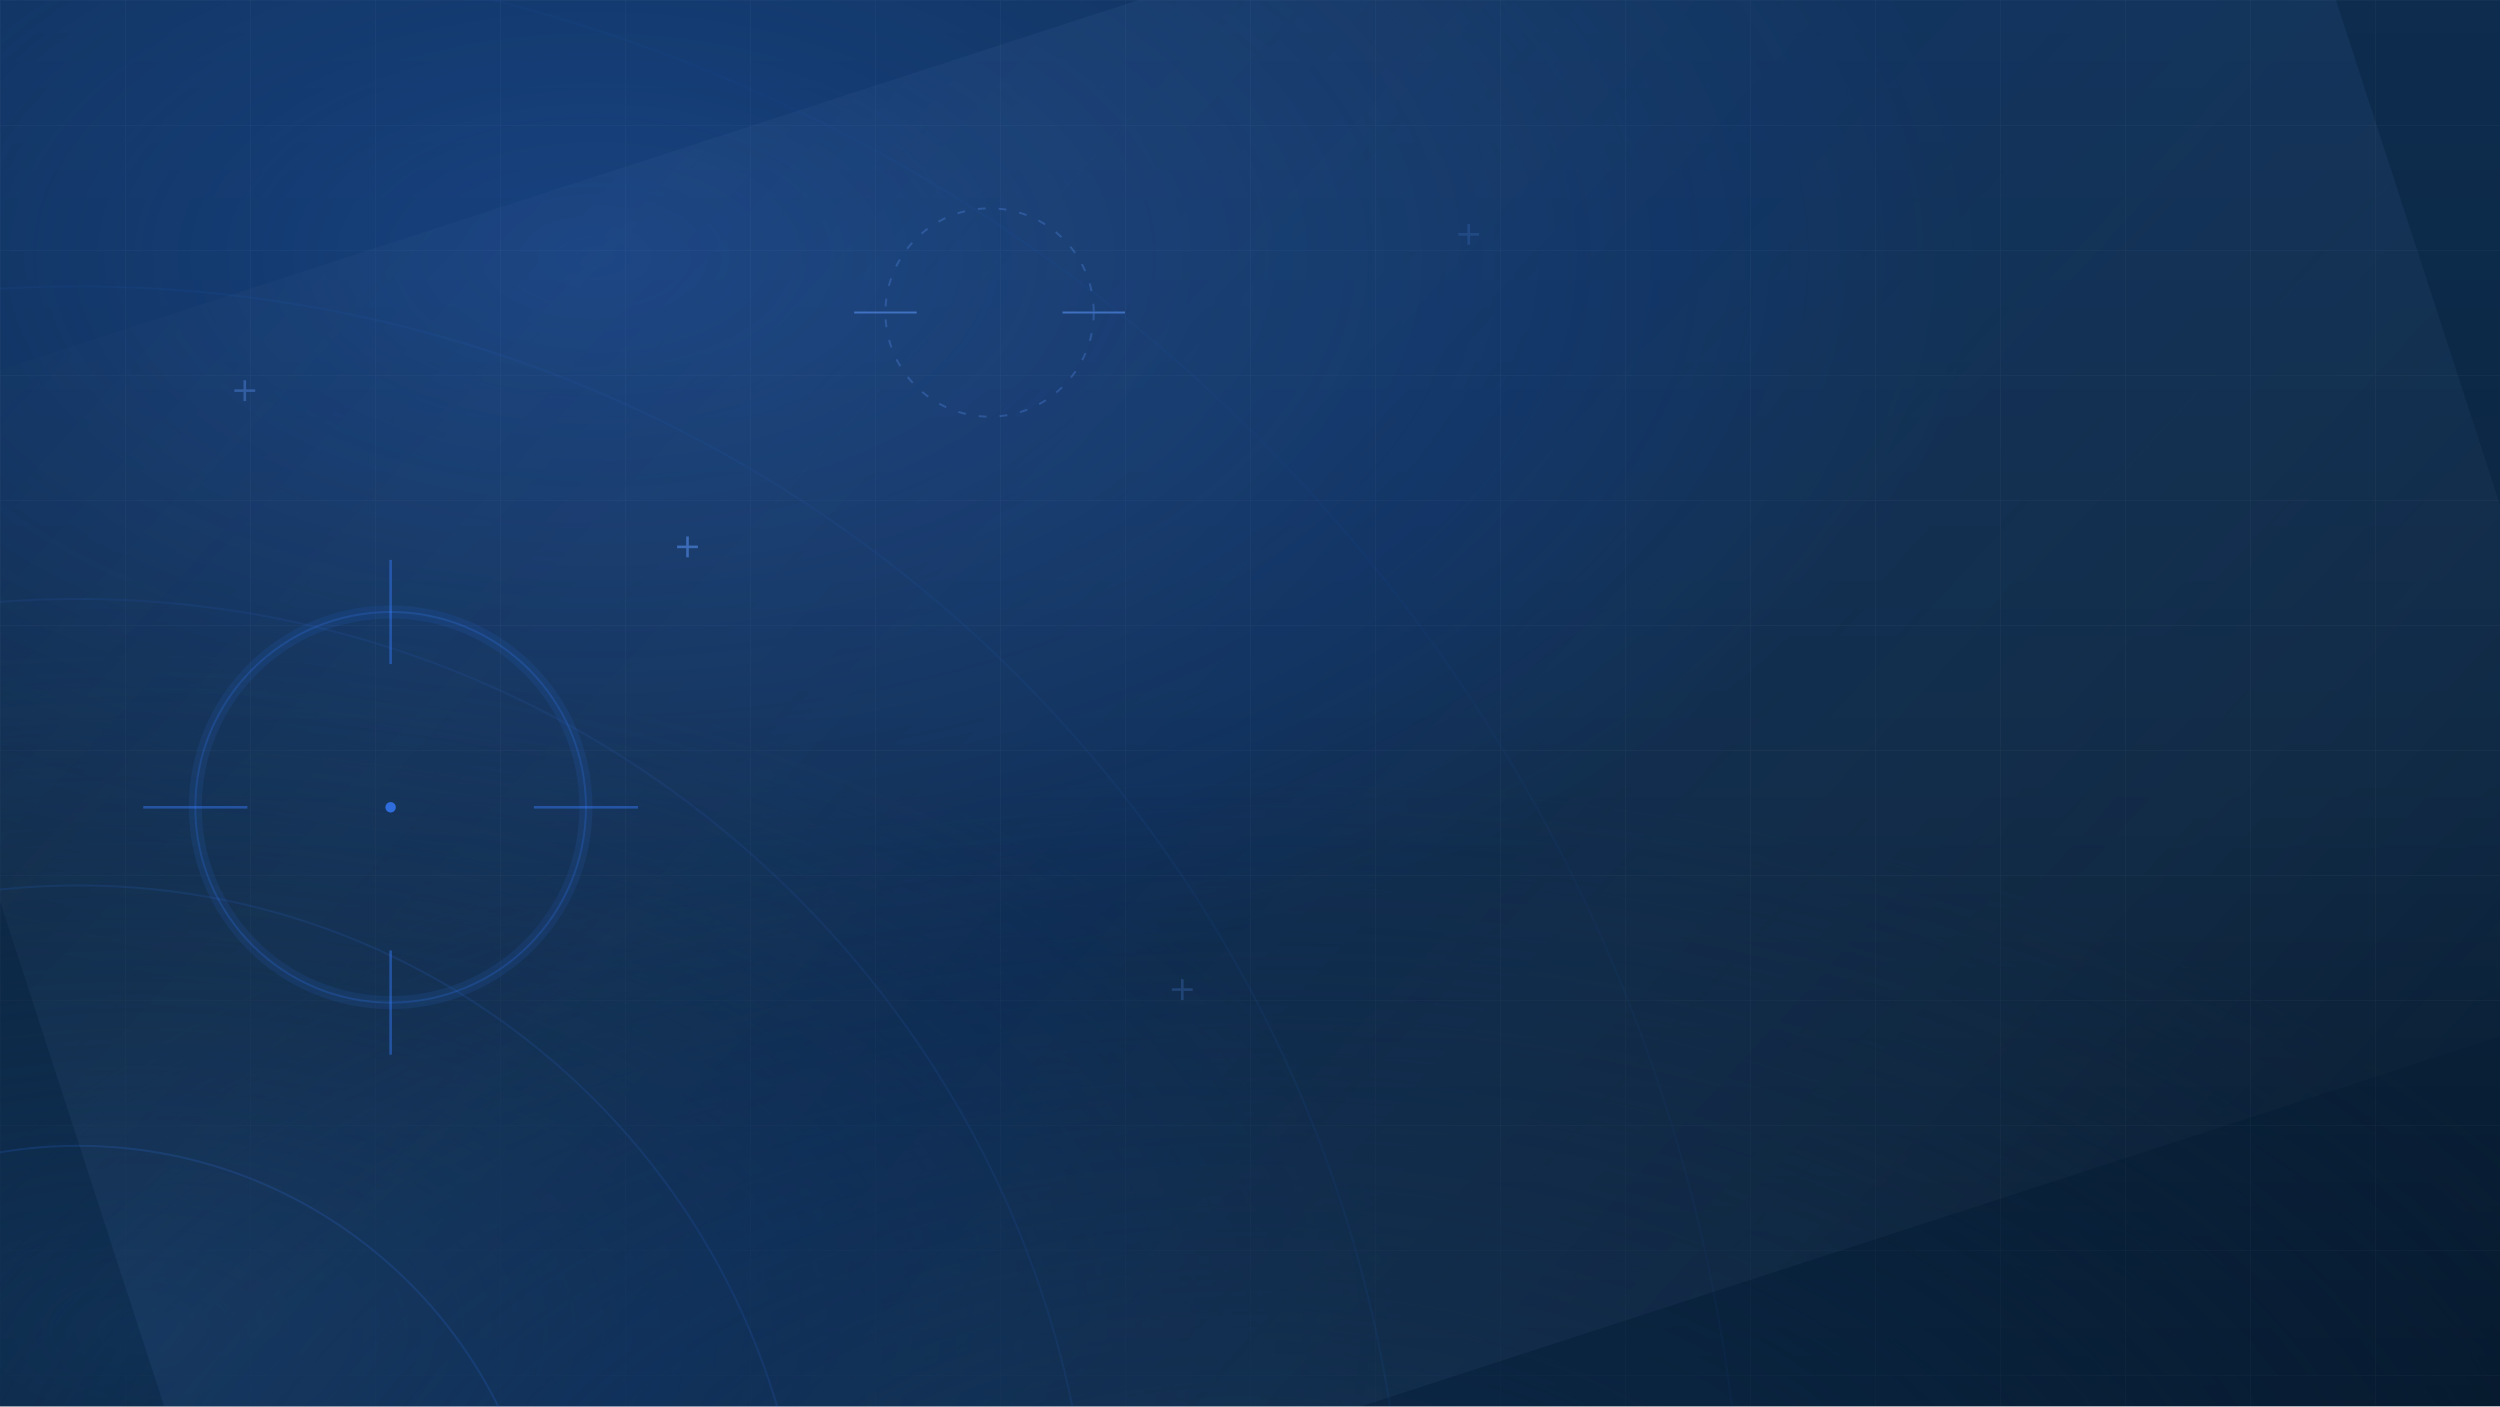
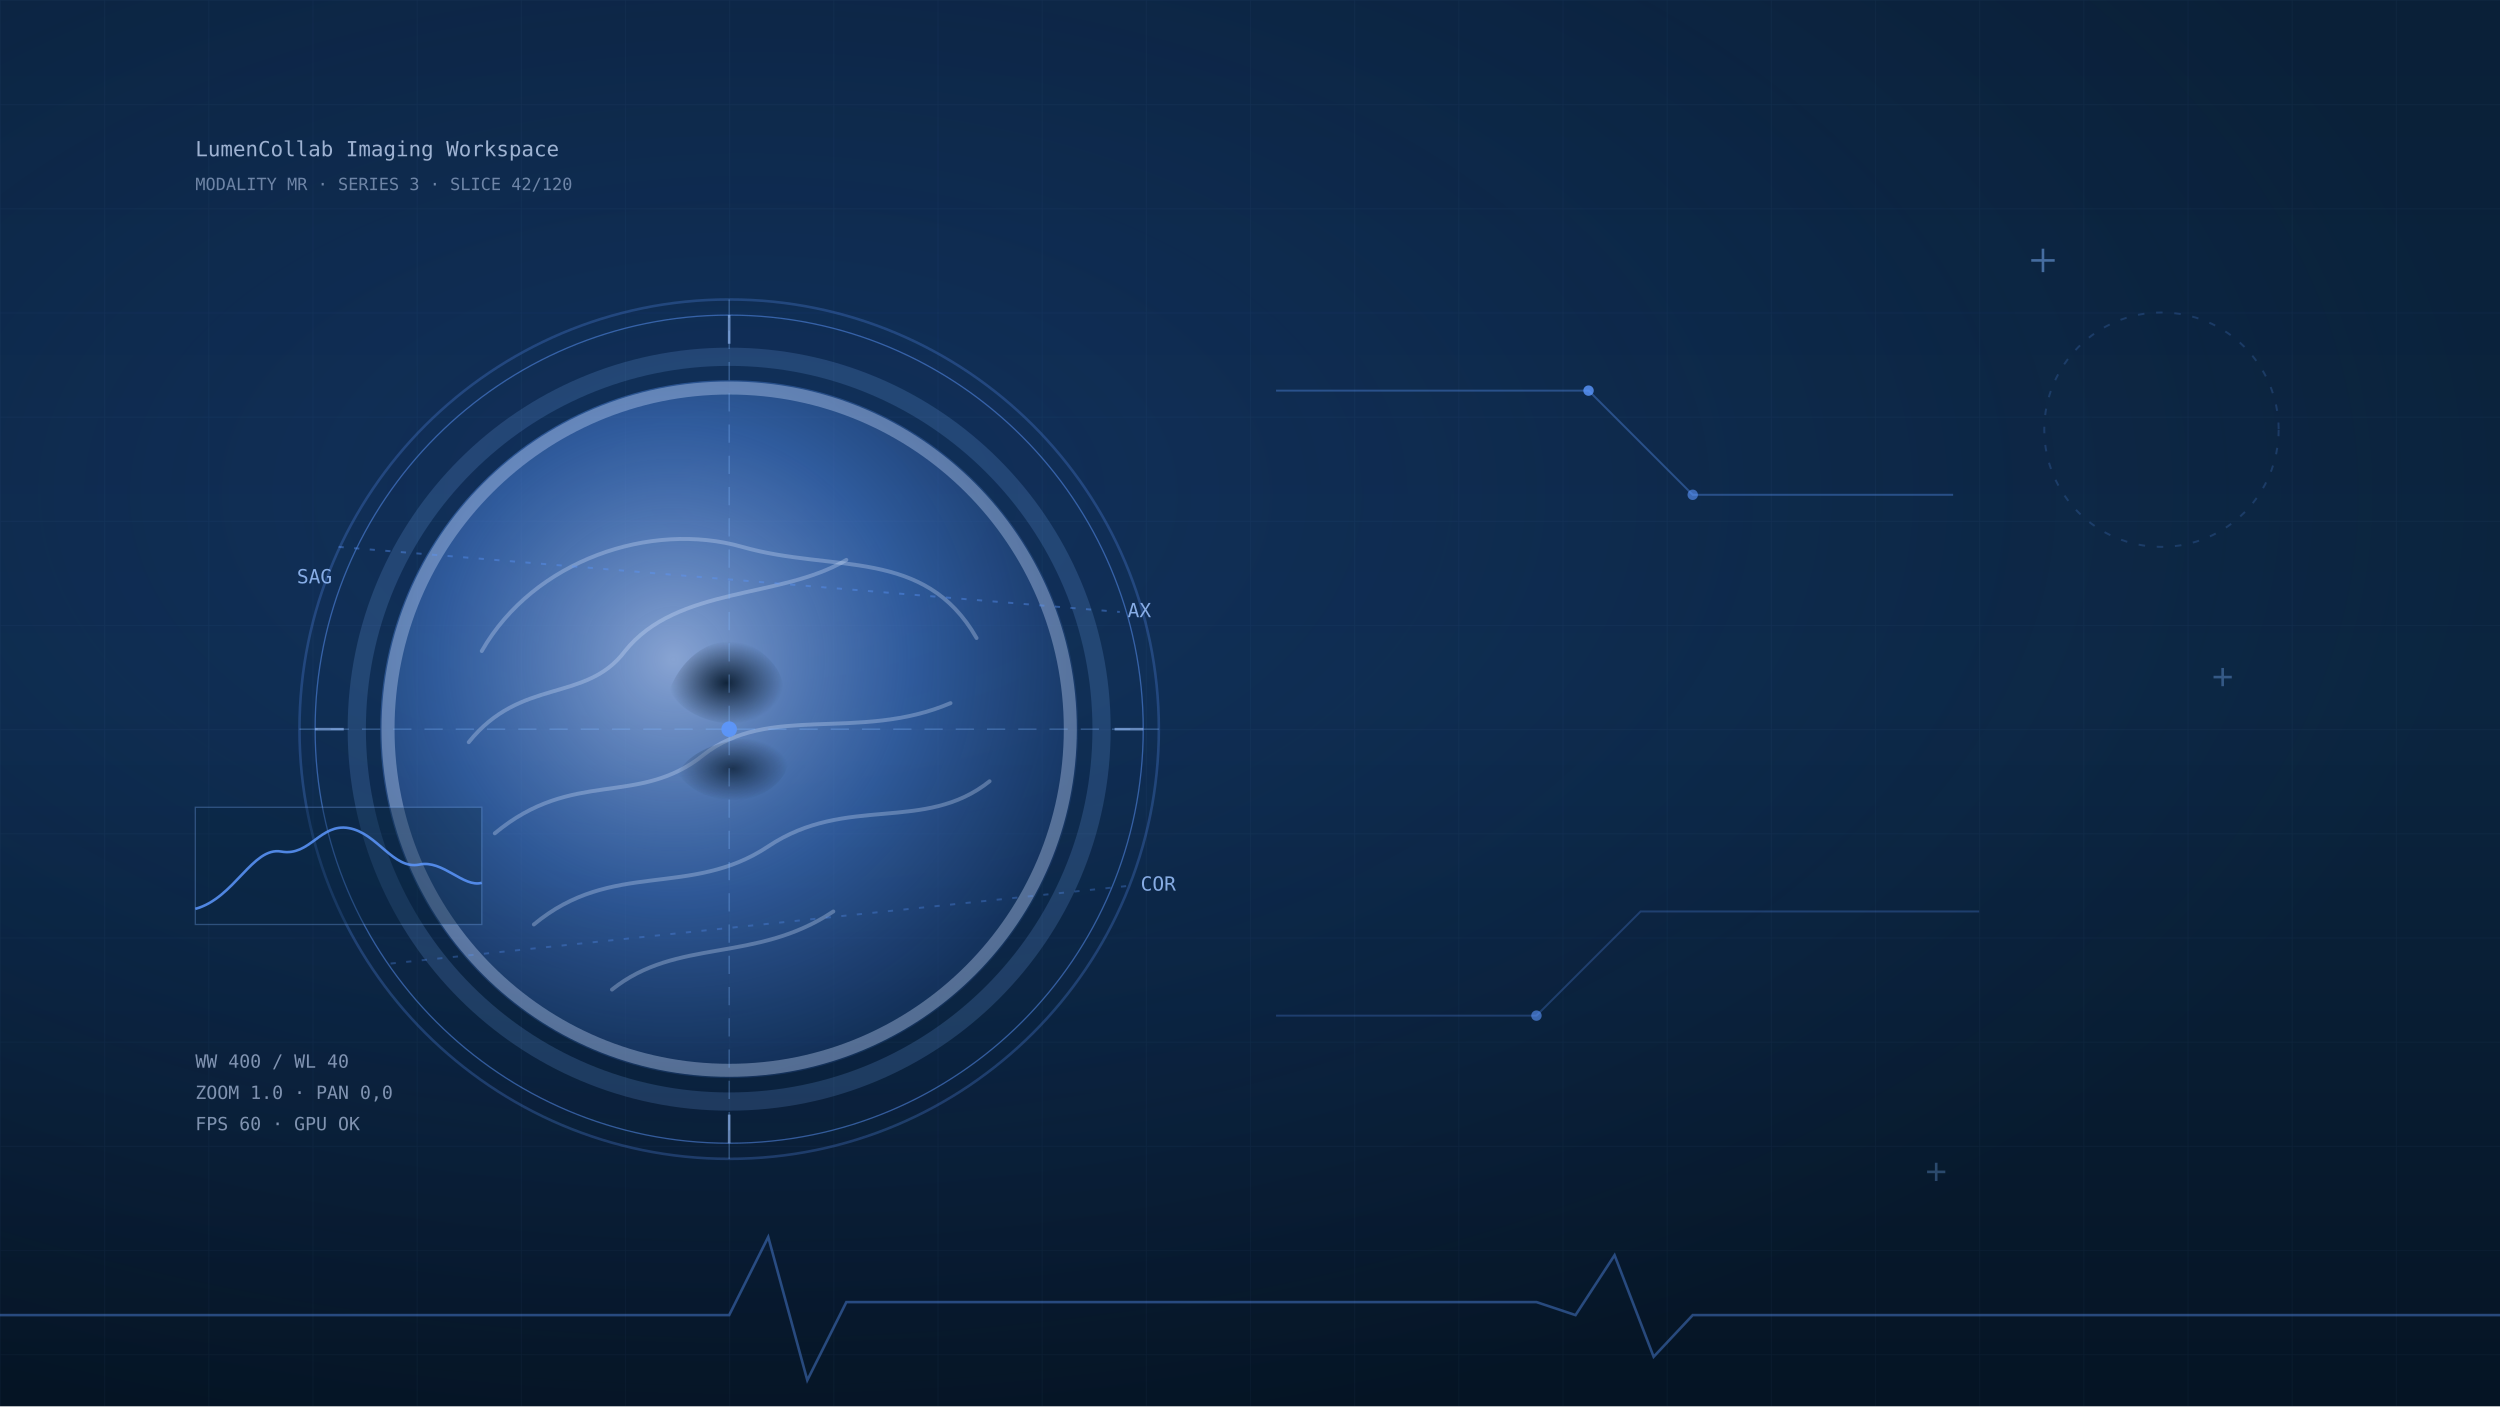
<svg xmlns="http://www.w3.org/2000/svg" width="1920" height="1080" viewBox="0 0 1920 1080">
  <defs>
    <linearGradient id="base" x1="0" y1="0" x2="0" y2="1">
-       <stop offset="0" stop-color="#0d2c4e" />
-       <stop offset="0.55" stop-color="#0B2540" />
-       <stop offset="1" stop-color="#06182b" />
+       <stop offset="0" stop-color="#0a2038" />
+       <stop offset="0.5" stop-color="#0B2540" />
+       <stop offset="1" stop-color="#051424" />
    </linearGradient>
-     <radialGradient id="glowA" cx="0.24" cy="0.18" r="0.55">
-       <stop offset="0" stop-color="#3178fc" stop-opacity="0.30" />
+     <radialGradient id="amb" cx="0.3" cy="0.35" r="0.7">
+       <stop offset="0" stop-color="#3178fc" stop-opacity="0.16" />
      <stop offset="1" stop-color="#3178fc" stop-opacity="0" />
    </radialGradient>
-     <radialGradient id="glowB" cx="0.06" cy="0.95" r="0.5">
-       <stop offset="0" stop-color="#12355C" stop-opacity="0.85" />
-       <stop offset="1" stop-color="#12355C" stop-opacity="0" />
+     <radialGradient id="tissue" cx="0.42" cy="0.4" r="0.75">
+       <stop offset="0" stop-color="#9db8e8" stop-opacity="0.85" />
+       <stop offset="0.45" stop-color="#4a7fd4" stop-opacity="0.55" />
+       <stop offset="0.8" stop-color="#1c3f74" stop-opacity="0.5" />
+       <stop offset="1" stop-color="#0e2547" stop-opacity="0.85" />
    </radialGradient>
-     <radialGradient id="glowC" cx="0.5" cy="1.15" r="0.6">
-       <stop offset="0" stop-color="#0d2c4e" stop-opacity="0.9" />
-       <stop offset="1" stop-color="#0d2c4e" stop-opacity="0" />
+     <radialGradient id="ventricle" cx="0.5" cy="0.5" r="0.5">
+       <stop offset="0" stop-color="#06182b" stop-opacity="0.9" />
+       <stop offset="1" stop-color="#06182b" stop-opacity="0" />
    </radialGradient>
-     <pattern id="grid" width="96" height="96" patternUnits="userSpaceOnUse">
-       <path d="M96 0H0V96" fill="none" stroke="#ffffff" stroke-opacity="0.045" stroke-width="1" />
+     <linearGradient id="scanline" x1="0" y1="0" x2="1" y2="0">
+       <stop offset="0" stop-color="#5C97FD" stop-opacity="0" />
+       <stop offset="0.5" stop-color="#5C97FD" stop-opacity="0.55" />
+       <stop offset="1" stop-color="#5C97FD" stop-opacity="0" />
+     </linearGradient>
+     <pattern id="grid" width="80" height="80" patternUnits="userSpaceOnUse">
+       <path d="M80 0H0V80" fill="none" stroke="#7FB5FF" stroke-opacity="0.05" stroke-width="1" />
    </pattern>
-     <linearGradient id="sweep" x1="0" y1="0" x2="1" y2="1">
-       <stop offset="0" stop-color="#ffffff" stop-opacity="0" />
-       <stop offset="0.5" stop-color="#3178fc" stop-opacity="0.10" />
-       <stop offset="1" stop-color="#ffffff" stop-opacity="0" />
-     </linearGradient>
  </defs>
  <rect width="1920" height="1080" fill="url(#base)" />
  <rect width="1920" height="1080" fill="url(#grid)" />
-   <rect width="1920" height="1080" fill="url(#glowA)" />
-   <rect width="1920" height="1080" fill="url(#glowB)" />
-   <rect width="1920" height="1080" fill="url(#glowC)" />
-   <g fill="none" stroke="#3178fc" transform="translate(60 1240)">
-     <circle r="360" stroke-opacity="0.16" stroke-width="1.5" />
-     <circle r="560" stroke-opacity="0.12" stroke-width="1.5" />
-     <circle r="780" stroke-opacity="0.09" stroke-width="1.5" />
-     <circle r="1020" stroke-opacity="0.06" stroke-width="1.5" />
-     <circle r="1280" stroke-opacity="0.04" stroke-width="1.5" />
+   <rect width="1920" height="1080" fill="url(#amb)" />
+   <g transform="translate(560 560)">
+     <circle r="330" fill="none" stroke="#5C97FD" stroke-opacity="0.25" stroke-width="2" />
+     <circle r="318" fill="none" stroke="#5C97FD" stroke-opacity="0.5" stroke-width="1" />
+     <circle r="286" fill="none" stroke="#7FB5FF" stroke-opacity="0.18" stroke-width="14" />
+     <circle r="268" fill="url(#tissue)" />
+     <circle r="262" fill="none" stroke="#cfe0ff" stroke-opacity="0.35" stroke-width="10" />
+     <g fill="none" stroke="#dbe8ff" stroke-opacity="0.30" stroke-width="3" stroke-linecap="round">
+       <path d="M-190 -60 C -150 -130, -60 -160, 10 -140 C 80 -120, 150 -140, 190 -70" />
+       <path d="M-200 10 C -160 -40, -110 -20, -80 -60 C -40 -110, 40 -100, 90 -130" />
+       <path d="M-180 80 C -120 30, -70 60, -20 20 C 30 -20, 100 10, 170 -20" />
+       <path d="M-150 150 C -90 100, -30 130, 30 90 C 90 50, 150 80, 200 40" />
+       <path d="M-90 200 C -40 160, 20 180, 80 140" />
+     </g>
+     <path d="M-46 -30 C -30 -70, 10 -80, 34 -50 C 50 -30, 40 -6, 18 -4 C -6 -2, -34 -8, -46 -30 Z" fill="url(#ventricle)" />
+     <path d="M-40 34 C -20 60, 20 62, 40 38 C 52 22, 44 4, 22 6 C -2 8, -28 14, -40 34 Z" fill="url(#ventricle)" opacity="0.8" />
+     <g stroke="#7FB5FF">
+       <line x1="-330" y1="0" x2="330" y2="0" stroke-opacity="0.35" stroke-width="1" stroke-dasharray="14 10" />
+       <line x1="0" y1="-330" x2="0" y2="330" stroke-opacity="0.35" stroke-width="1" stroke-dasharray="14 10" />
+       <circle r="6" fill="#5C97FD" fill-opacity="0.9" stroke="none" />
+     </g>
+     <g stroke="#5C97FD" stroke-width="1.5">
+       <line x1="-300" y1="-140" x2="300" y2="-90" stroke-opacity="0.4" stroke-dasharray="4 8" />
+       <line x1="-260" y1="180" x2="310" y2="120" stroke-opacity="0.3" stroke-dasharray="4 8" />
+     </g>
+     <g font-family="ui-monospace, Menlo, monospace" font-size="15" fill="#9dc3ff" fill-opacity="0.85">
+       <text x="306" y="-86">AX</text>
+       <text x="316" y="124">COR</text>
+       <text x="-332" y="-112">SAG</text>
+     </g>
+     <g stroke="#9dc3ff" stroke-opacity="0.6" stroke-width="2">
+       <line x1="0" y1="-318" x2="0" y2="-296" />
+       <line x1="0" y1="318" x2="0" y2="296" />
+       <line x1="-318" y1="0" x2="-296" y2="0" />
+       <line x1="318" y1="0" x2="296" y2="0" />
+     </g>
  </g>
-   <g transform="translate(300 620)" stroke="#3178fc" fill="none">
-     <circle r="150" stroke-opacity="0.22" stroke-width="1.5" />
-     <circle r="150" stroke-opacity="0.10" stroke-width="10" />
-     <line x1="-190" y1="0" x2="-110" y2="0" stroke-opacity="0.45" stroke-width="2" />
-     <line x1="110" y1="0" x2="190" y2="0" stroke-opacity="0.45" stroke-width="2" />
-     <line x1="0" y1="-190" x2="0" y2="-110" stroke-opacity="0.45" stroke-width="2" />
-     <line x1="0" y1="110" x2="0" y2="190" stroke-opacity="0.45" stroke-width="2" />
-     <circle r="4" fill="#3178fc" fill-opacity="0.8" stroke="none" />
+   <g font-family="ui-monospace, Menlo, monospace" fill="#cfe0ff">
+     <text x="150" y="120" font-size="16" fill-opacity="0.75">LumenCollab Imaging Workspace</text>
+     <text x="150" y="146" font-size="13" fill-opacity="0.5">MODALITY MR · SERIES 3 · SLICE 42/120</text>
+     <text x="150" y="820" font-size="14" fill-opacity="0.6">WW 400 / WL 40</text>
+     <text x="150" y="844" font-size="14" fill-opacity="0.6">ZOOM 1.0 · PAN 0,0</text>
+     <text x="150" y="868" font-size="14" fill-opacity="0.6">FPS 60 · GPU OK</text>
  </g>
-   <g transform="translate(760 240)" stroke="#5C97FD" fill="none" opacity="0.55">
-     <circle r="80" stroke-opacity="0.5" stroke-width="1.5" stroke-dasharray="6 10" />
-     <line x1="-104" y1="0" x2="-56" y2="0" stroke-width="1.5" />
-     <line x1="56" y1="0" x2="104" y2="0" stroke-width="1.5" />
+   <g transform="translate(150 620)" fill="none">
+     <rect width="220" height="90" stroke="#7FB5FF" stroke-opacity="0.3" fill="#0B2540" fill-opacity="0.35" />
+     <path d="M0 78 C 30 70, 44 30, 66 34 C 88 38, 96 12, 118 16 C 140 20, 152 48, 172 44 C 190 40, 206 62, 220 58" stroke="#5C97FD" stroke-opacity="0.85" stroke-width="2" />
  </g>
-   <g fill="#5C97FD" opacity="0.5">
-     <path d="M520 420h16M528 412v16" stroke="#5C97FD" stroke-width="2" />
-     <path d="M180 300h16M188 292v16" stroke="#5C97FD" stroke-width="2" opacity="0.7" />
-     <path d="M900 760h16M908 752v16" stroke="#5C97FD" stroke-width="2" opacity="0.45" />
-     <path d="M1120 180h16M1128 172v16" stroke="#5C97FD" stroke-width="2" opacity="0.35" />
+   <g fill="none" stroke="#5C97FD" stroke-width="1.5">
+     <path d="M980 300 H 1220 L 1300 380 H 1500" stroke-opacity="0.35" />
+     <path d="M980 780 H 1180 L 1260 700 H 1520" stroke-opacity="0.25" />
  </g>
-   <rect width="1920" height="1080" fill="url(#sweep)" transform="rotate(-18 960 540)" />
+   <g fill="#5C97FD">
+     <circle cx="1220" cy="300" r="4" fill-opacity="0.8" />
+     <circle cx="1300" cy="380" r="4" fill-opacity="0.6" />
+     <circle cx="1180" cy="780" r="4" fill-opacity="0.6" />
+   </g>
+   <path d="M0 1010 H 520 L 560 1010 590 950 620 1060 650 1000 H 1180 L 1210 1010 1240 964 1270 1042 1300 1010 H 1920" fill="none" stroke="#5C97FD" stroke-opacity="0.4" stroke-width="2" />
+   <g stroke="#7FB5FF" fill="none" opacity="0.5">
+     <path d="M1560 200h18M1569 191v18" stroke-width="2" />
+     <path d="M1700 520h14M1707 513v14" stroke-width="2" opacity="0.7" />
+     <path d="M1480 900h14M1487 893v14" stroke-width="2" opacity="0.6" />
+   </g>
+   <circle cx="1660" cy="330" r="90" fill="none" stroke="#5C97FD" stroke-opacity="0.2" stroke-width="1.5" stroke-dasharray="5 9" />
</svg>
